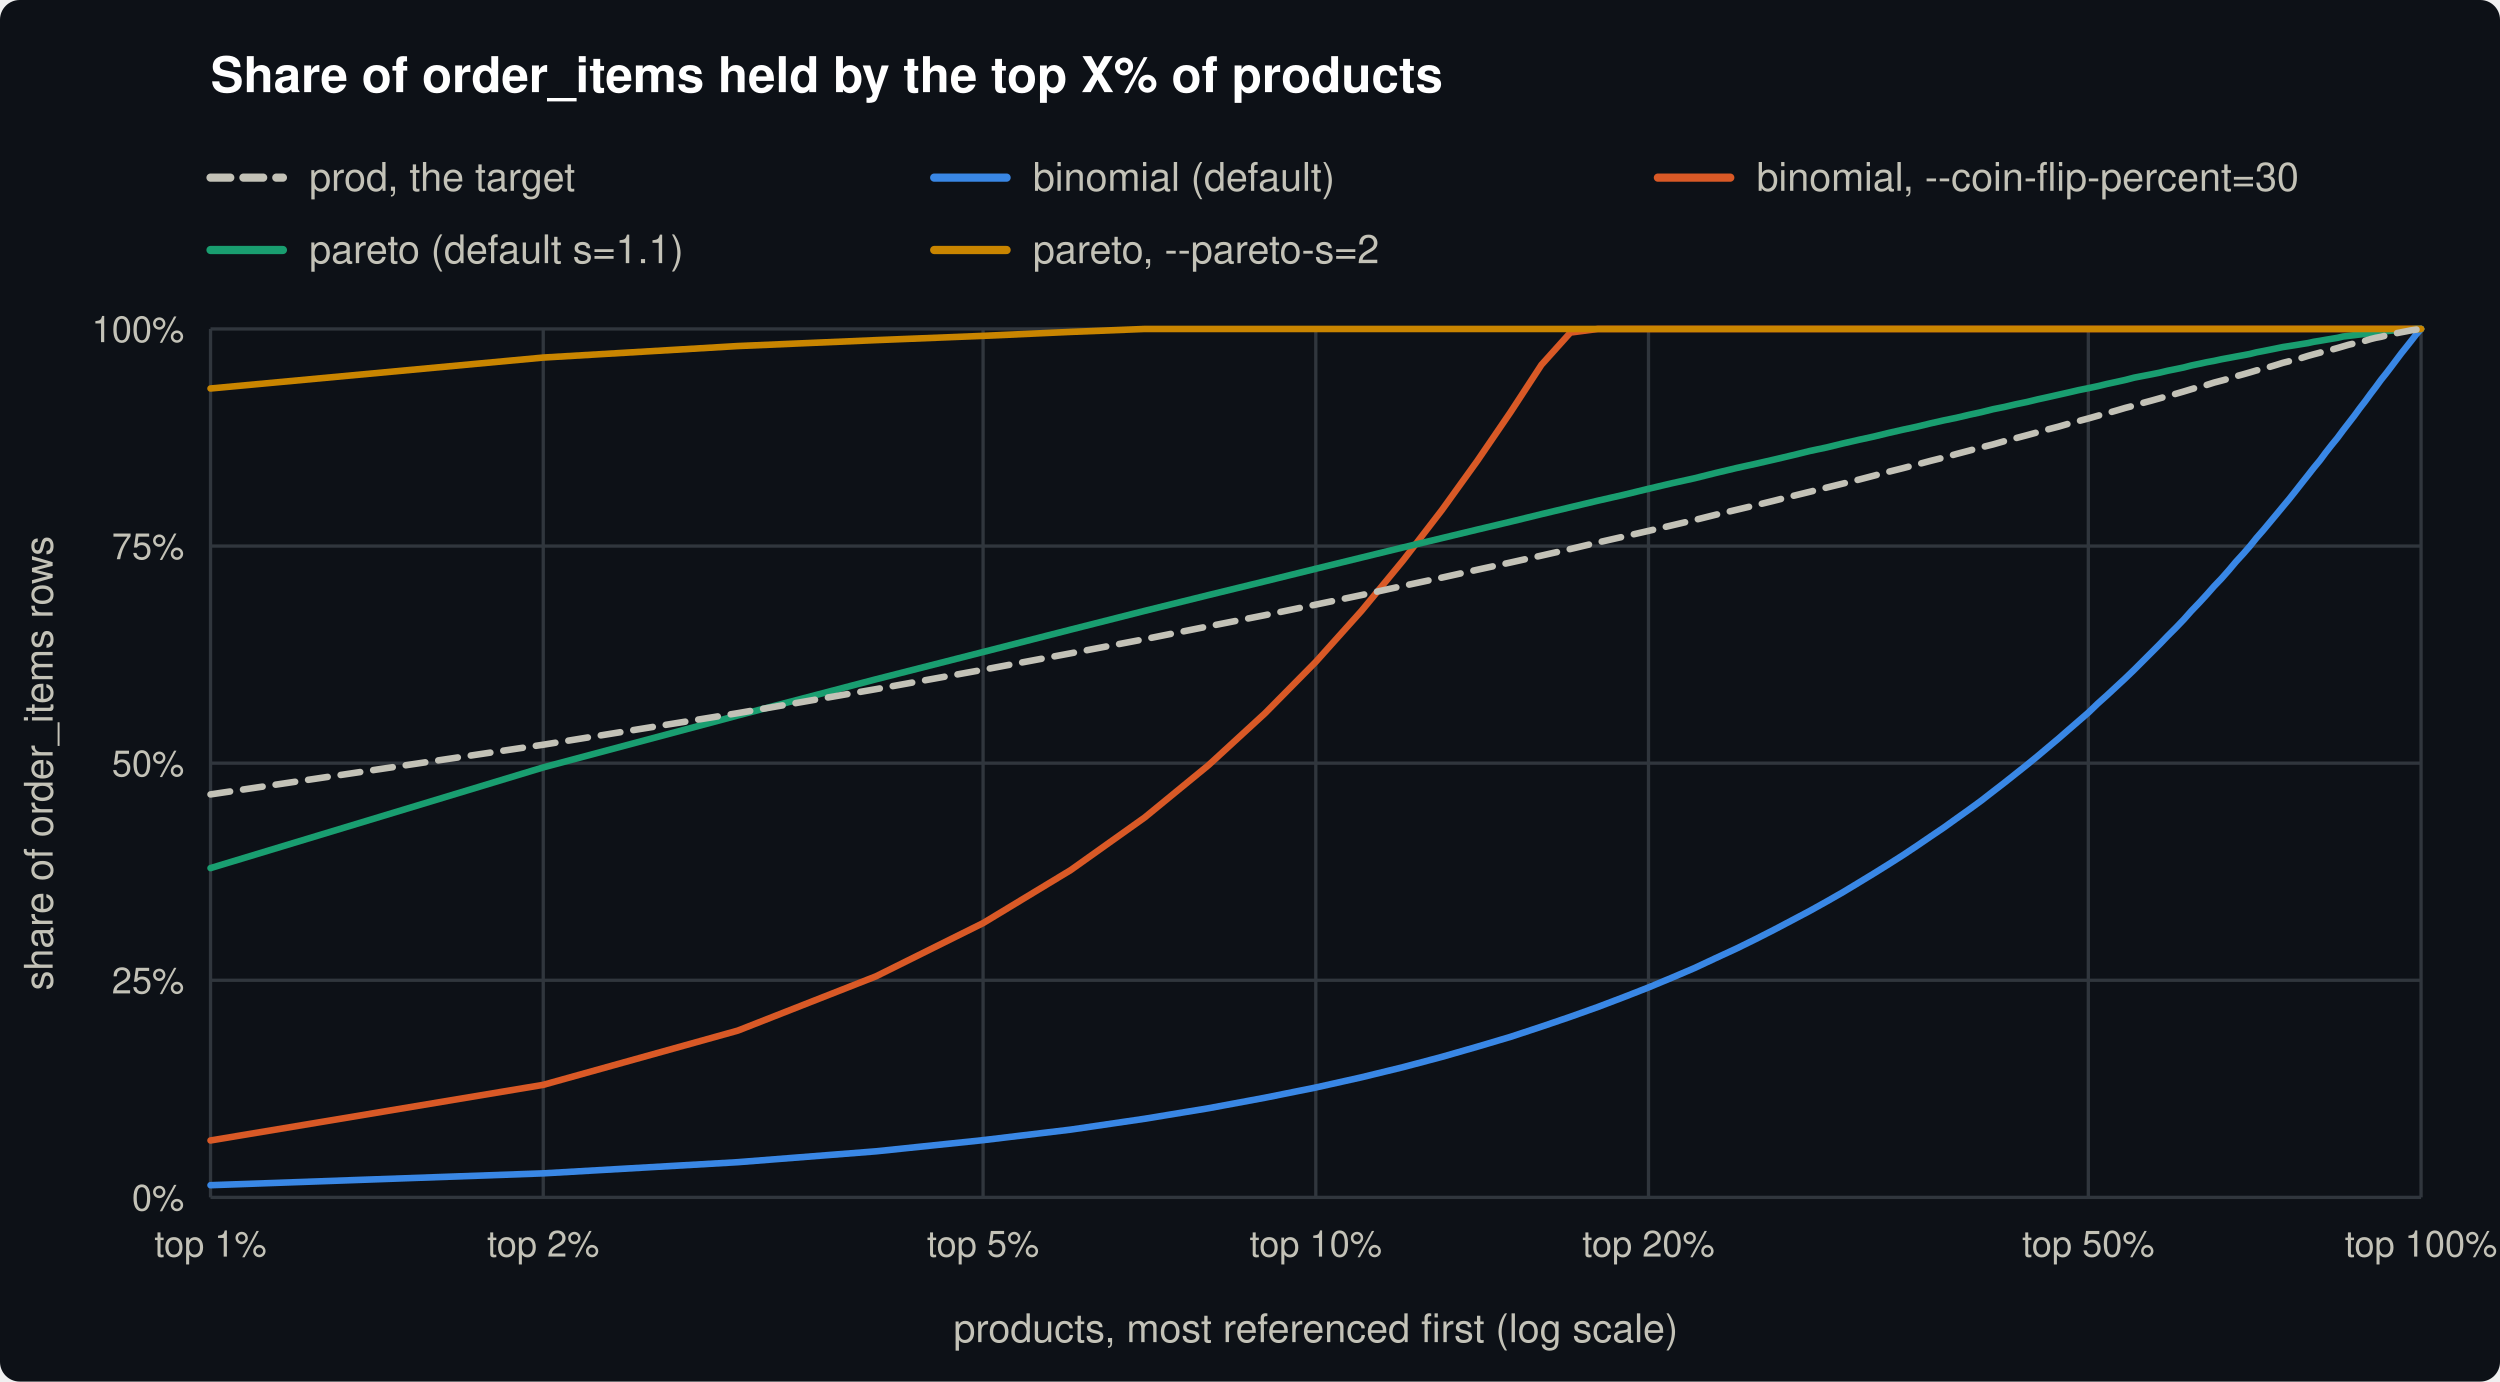
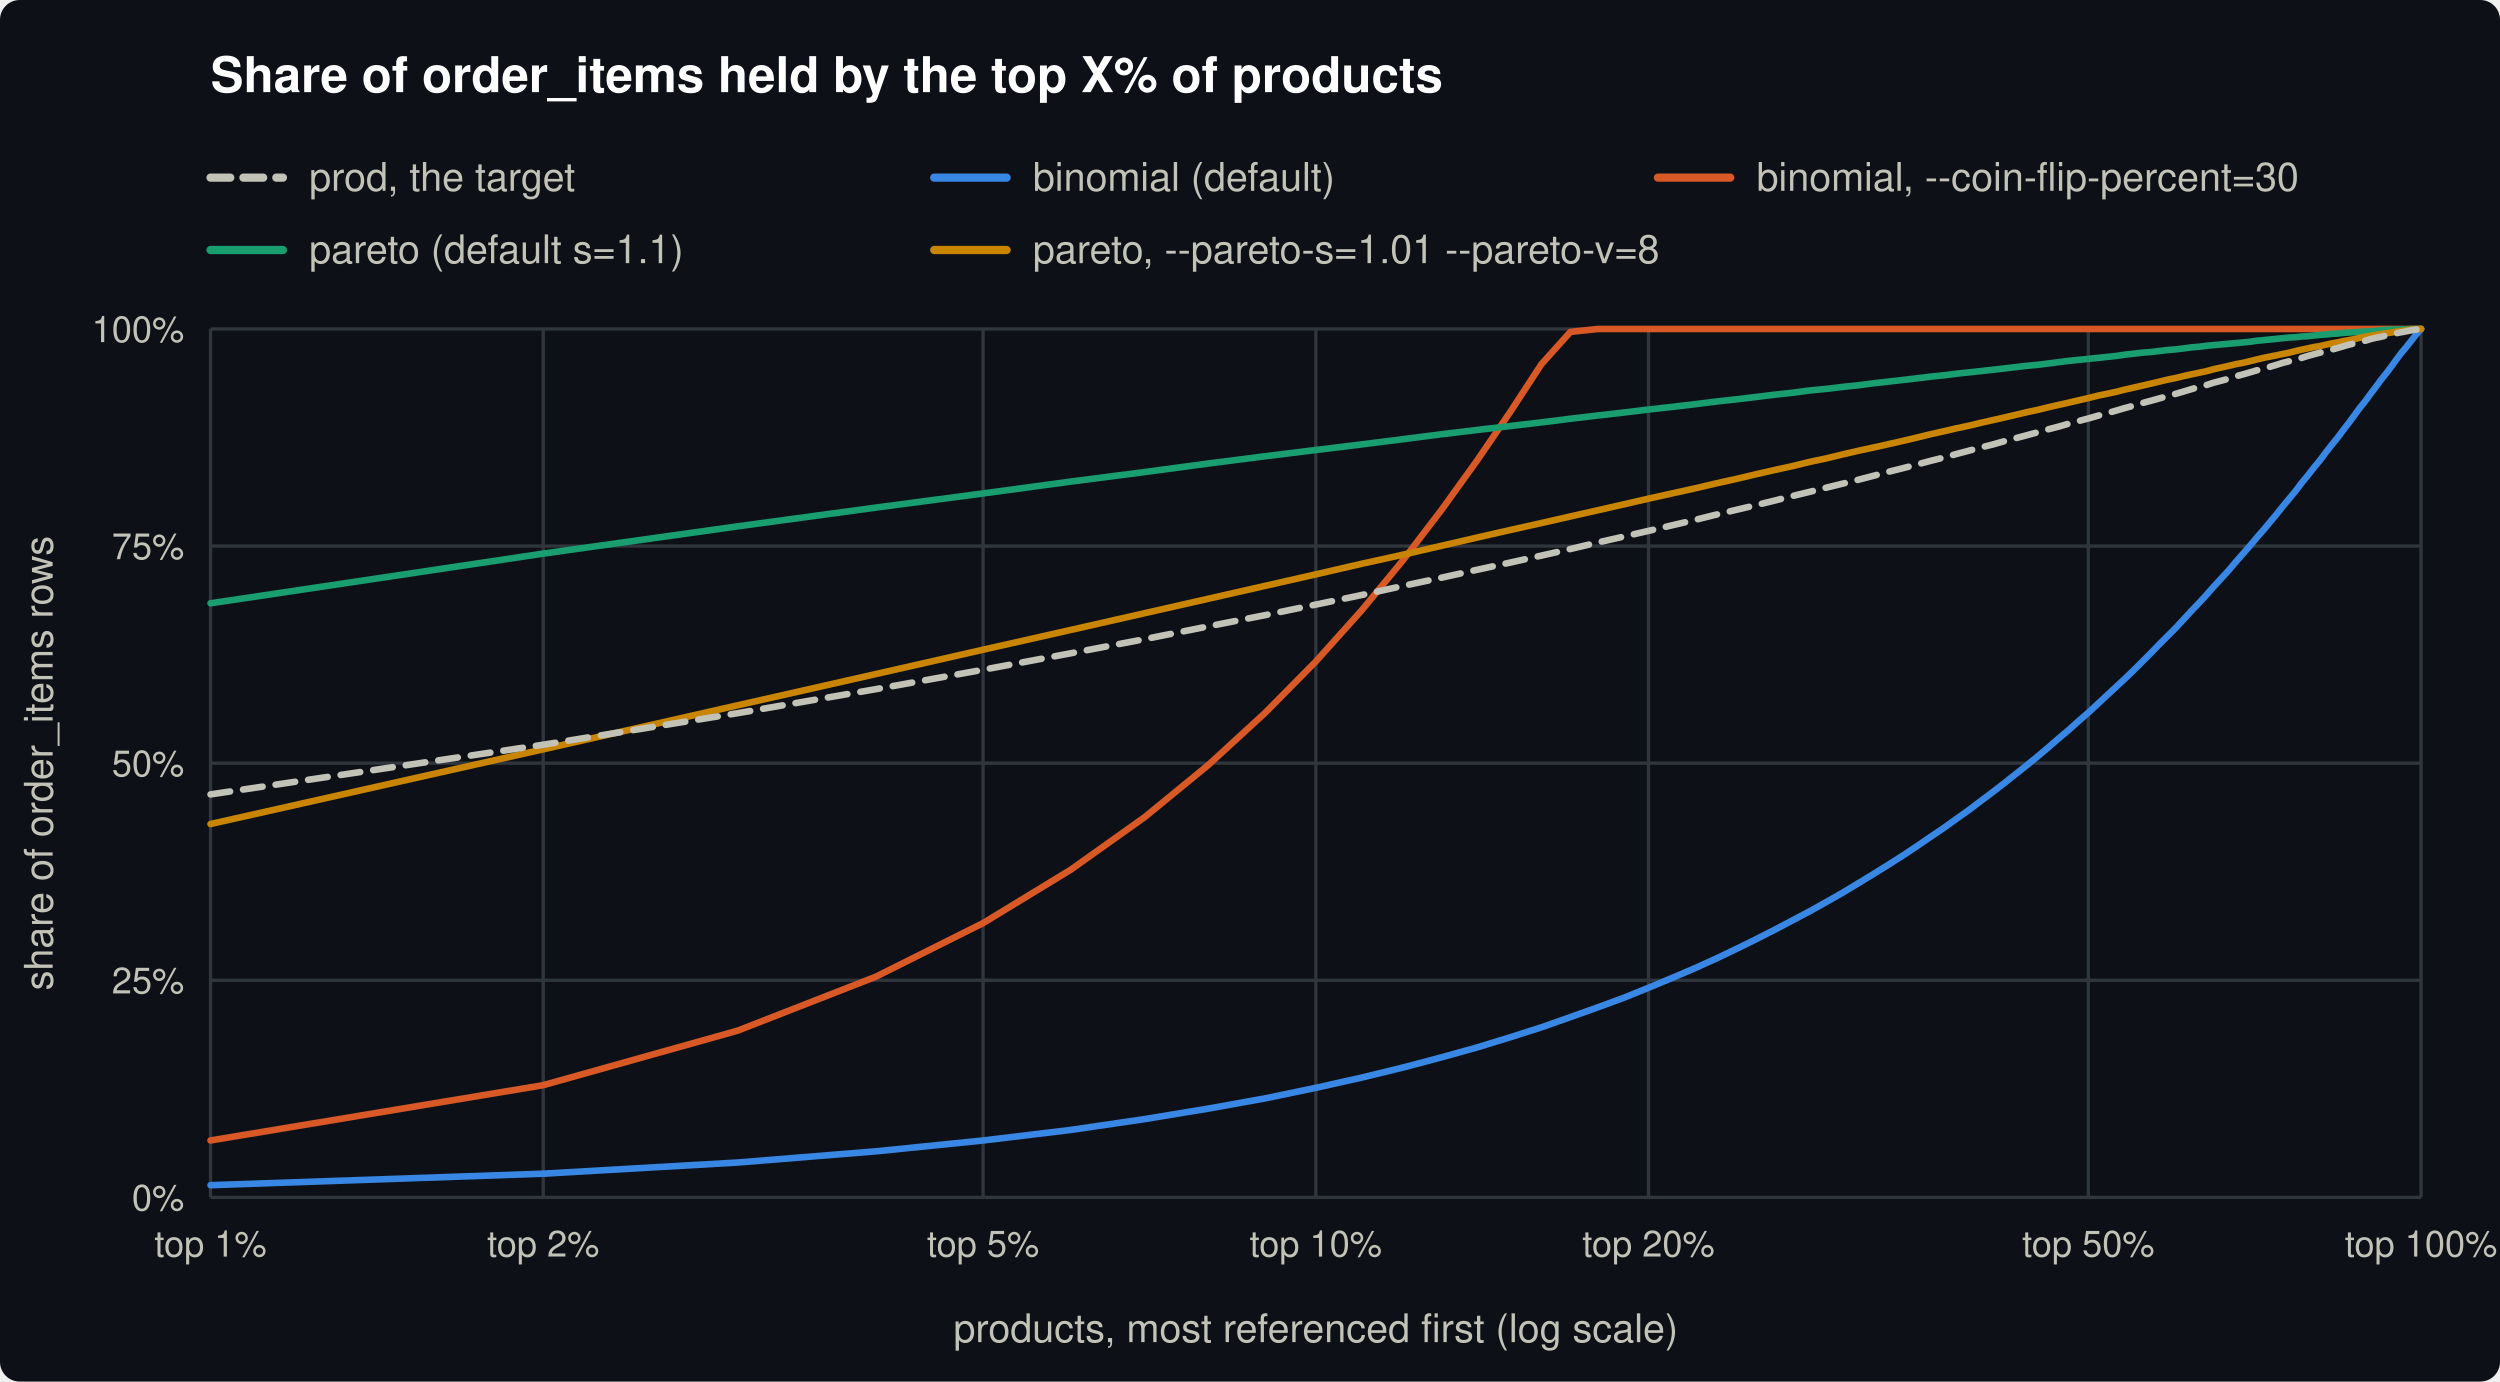
<svg xmlns="http://www.w3.org/2000/svg" viewBox="0 0 760 420" width="760" height="420" font-family="-apple-system, BlinkMacSystemFont, Segoe UI, Helvetica, Arial, sans-serif" role="img">
  <rect width="760" height="420" rx="6" fill="#0d1117" />
  <text x="64" y="28" font-size="15" font-weight="600" fill="#ffffff">Share of order_items held by the top X% of products</text>
  <line x1="64" y1="54" x2="86" y2="54" stroke="#c3c2b7" stroke-width="2.5" stroke-linecap="round" stroke-dasharray="6 4" />
  <text x="94" y="58" font-size="12" fill="#c3c2b7">prod, the target</text>
  <line x1="284" y1="54" x2="306" y2="54" stroke="#3987e5" stroke-width="2.5" stroke-linecap="round" />
  <text x="314" y="58" font-size="12" fill="#c3c2b7">binomial (default)</text>
  <line x1="504" y1="54" x2="526" y2="54" stroke="#d95926" stroke-width="2.5" stroke-linecap="round" />
  <text x="534" y="58" font-size="12" fill="#c3c2b7">binomial, --coin-flip-percent=30</text>
  <line x1="64" y1="76" x2="86" y2="76" stroke="#199e70" stroke-width="2.5" stroke-linecap="round" />
  <text x="94" y="80" font-size="12" fill="#c3c2b7">pareto (default s=1.1)</text>
  <line x1="284" y1="76" x2="306" y2="76" stroke="#c98500" stroke-width="2.5" stroke-linecap="round" />
-   <text x="314" y="80" font-size="12" fill="#c3c2b7">pareto, --pareto-s=2</text>
+   <text x="314" y="80" font-size="12" fill="#c3c2b7">pareto, --pareto-s=1.01 --pareto-v=8</text>
  <line x1="64" y1="364.0" x2="736" y2="364.0" stroke="#30363d" stroke-width="1" />
  <text x="56" y="368.0" font-size="11" text-anchor="end" fill="#c3c2b7">0%</text>
  <line x1="64" y1="298.0" x2="736" y2="298.0" stroke="#30363d" stroke-width="1" />
  <text x="56" y="302.0" font-size="11" text-anchor="end" fill="#c3c2b7">25%</text>
  <line x1="64" y1="232.0" x2="736" y2="232.0" stroke="#30363d" stroke-width="1" />
  <text x="56" y="236.0" font-size="11" text-anchor="end" fill="#c3c2b7">50%</text>
  <line x1="64" y1="166.0" x2="736" y2="166.0" stroke="#30363d" stroke-width="1" />
  <text x="56" y="170.0" font-size="11" text-anchor="end" fill="#c3c2b7">75%</text>
  <line x1="64" y1="100.0" x2="736" y2="100.0" stroke="#30363d" stroke-width="1" />
  <text x="56" y="104.0" font-size="11" text-anchor="end" fill="#c3c2b7">100%</text>
  <line x1="64.0" y1="100" x2="64.0" y2="364" stroke="#30363d" stroke-width="1" />
  <text x="64.0" y="382" font-size="11" text-anchor="middle" fill="#c3c2b7">top 1%</text>
  <line x1="165.146" y1="100" x2="165.146" y2="364" stroke="#30363d" stroke-width="1" />
  <text x="165.146" y="382" font-size="11" text-anchor="middle" fill="#c3c2b7">top 2%</text>
  <line x1="298.854" y1="100" x2="298.854" y2="364" stroke="#30363d" stroke-width="1" />
  <text x="298.854" y="382" font-size="11" text-anchor="middle" fill="#c3c2b7">top 5%</text>
  <line x1="400.0" y1="100" x2="400.0" y2="364" stroke="#30363d" stroke-width="1" />
  <text x="400.0" y="382" font-size="11" text-anchor="middle" fill="#c3c2b7">top 10%</text>
  <line x1="501.146" y1="100" x2="501.146" y2="364" stroke="#30363d" stroke-width="1" />
  <text x="501.146" y="382" font-size="11" text-anchor="middle" fill="#c3c2b7">top 20%</text>
  <line x1="634.854" y1="100" x2="634.854" y2="364" stroke="#30363d" stroke-width="1" />
  <text x="634.854" y="382" font-size="11" text-anchor="middle" fill="#c3c2b7">top 50%</text>
  <line x1="736.0" y1="100" x2="736.0" y2="364" stroke="#30363d" stroke-width="1" />
  <text x="736.0" y="382" font-size="11" text-anchor="middle" fill="#c3c2b7">top 100%</text>
  <text x="400.0" y="408" font-size="12" text-anchor="middle" fill="#c3c2b7">products, most referenced first (log scale)</text>
  <text transform="translate(16 232.0) rotate(-90)" font-size="12" text-anchor="middle" fill="#c3c2b7">share of order_items rows</text>
-   <polyline points="64.0,360.3 165.1,356.7 224.3,353.3 266.3,350.0 298.9,346.6 325.5,343.4 348.0,340.1 367.4,336.9 384.6,333.7 400.0,330.6 413.9,327.5 426.6,324.4 438.3,321.3 449.1,318.2 459.2,315.2 468.6,312.1 477.4,309.1 485.8,306.1 493.7,303.1 501.1,300.2 508.3,297.2 515.1,294.3 521.5,291.3 527.8,288.4 533.7,285.5 539.4,282.6 544.9,279.7 550.2,276.9 555.4,274.0 560.3,271.2 565.1,268.3 569.7,265.5 574.2,262.7 578.6,259.9 582.8,257.1 586.9,254.3 590.9,251.6 594.8,248.8 598.6,246.1 602.3,243.4 605.9,240.6 609.4,237.9 612.8,235.2 616.2,232.5 619.5,229.8 622.7,227.1 625.8,224.5 628.9,221.8 631.9,219.2 634.9,216.6 637.7,213.9 640.6,211.3 643.4,208.7 646.1,206.2 648.8,203.6 651.4,201.0 654.0,198.4 656.5,195.9 659.0,193.3 661.5,190.8 663.9,188.3 666.2,185.7 668.6,183.2 670.9,180.7 673.1,178.2 675.4,175.8 677.6,173.3 679.7,170.8 681.9,168.4 684.0,166.0 686.0,163.5 688.1,161.1 690.1,158.7 692.1,156.3 694.0,154.0 696.0,151.6 697.9,149.2 699.7,146.9 701.6,144.5 703.4,142.2 705.3,139.9 707.0,137.6 708.8,135.3 710.6,133.1 712.3,130.8 714.0,128.6 715.7,126.4 717.3,124.2 719.0,122.0 720.6,119.8 722.2,117.7 723.8,115.5 725.4,113.5 727.0,111.4 728.5,109.4 730.0,107.4 731.6,105.4 733.1,103.5 734.5,101.7 736.0,100.0" fill="none" stroke="#3987e5" stroke-width="2" stroke-linejoin="round" stroke-linecap="round" />
-   <polyline points="64.0,346.7 165.1,329.8 224.3,313.3 266.3,296.8 298.9,280.6 325.5,264.5 348.0,248.5 367.4,232.6 384.6,216.8 400.0,201.2 413.9,185.7 426.6,170.3 438.3,155.1 449.1,140.1 459.2,125.3 468.6,110.9 477.4,101.1 485.8,100.0 493.7,100.0 501.1,100.0 508.3,100.0 515.1,100.0 521.5,100.0 527.8,100.0 533.7,100.0 539.4,100.0 544.9,100.0 550.2,100.0 555.4,100.0 560.3,100.0 565.1,100.0 569.7,100.0 574.2,100.0 578.6,100.0 582.8,100.0 586.9,100.0 590.9,100.0 594.8,100.0 598.6,100.0 602.3,100.0 605.9,100.0 609.4,100.0 612.8,100.0 616.2,100.0 619.5,100.0 622.7,100.0 625.8,100.0 628.9,100.0 631.9,100.0 634.9,100.0 637.7,100.0 640.6,100.0 643.4,100.0 646.1,100.0 648.8,100.0 651.4,100.0 654.0,100.0 656.5,100.0 659.0,100.0 661.5,100.0 663.9,100.0 666.2,100.0 668.6,100.0 670.9,100.0 673.1,100.0 675.4,100.0 677.6,100.0 679.7,100.0 681.9,100.0 684.0,100.0 686.0,100.0 688.1,100.0 690.1,100.0 692.1,100.0 694.0,100.0 696.0,100.0 697.9,100.0 699.7,100.0 701.6,100.0 703.4,100.0 705.3,100.0 707.0,100.0 708.8,100.0 710.6,100.0 712.3,100.0 714.0,100.0 715.7,100.0 717.3,100.0 719.0,100.0 720.6,100.0 722.2,100.0 723.8,100.0 725.4,100.0 727.0,100.0 728.5,100.0 730.0,100.0 731.6,100.0 733.1,100.0 734.5,100.0 736.0,100.0" fill="none" stroke="#d95926" stroke-width="2" stroke-linejoin="round" stroke-linecap="round" />
-   <polyline points="64.0,263.9 165.1,233.3 224.3,217.5 266.3,206.5 298.9,198.2 325.5,191.4 348.0,185.7 367.4,180.9 384.6,176.7 400.0,172.9 413.9,169.5 426.6,166.4 438.3,163.6 449.1,161.0 459.2,158.6 468.6,156.3 477.4,154.2 485.8,152.2 493.7,150.4 501.1,148.6 508.3,146.9 515.1,145.4 521.5,143.8 527.8,142.3 533.7,141.0 539.4,139.7 544.9,138.4 550.2,137.1 555.4,136.0 560.3,134.8 565.1,133.7 569.7,132.7 574.2,131.6 578.6,130.6 582.8,129.7 586.9,128.7 590.9,127.8 594.8,127.0 598.6,126.1 602.3,125.3 605.9,124.4 609.4,123.7 612.8,122.9 616.2,122.2 619.5,121.4 622.7,120.7 625.8,120.0 628.9,119.3 631.9,118.6 634.9,118.0 637.7,117.4 640.6,116.7 643.4,116.1 646.1,115.5 648.8,114.8 651.4,114.3 654.0,113.8 656.5,113.3 659.0,112.7 661.5,112.2 663.9,111.7 666.2,111.1 668.6,110.6 670.9,110.1 673.1,109.7 675.4,109.2 677.6,108.8 679.7,108.4 681.9,108.0 684.0,107.6 686.0,107.1 688.1,106.7 690.1,106.3 692.1,105.9 694.0,105.5 696.0,105.2 697.9,104.9 699.7,104.6 701.6,104.3 703.4,103.9 705.3,103.6 707.0,103.3 708.8,103.0 710.6,102.7 712.3,102.3 714.0,102.1 715.7,101.9 717.3,101.7 719.0,101.5 720.6,101.3 722.2,101.1 723.8,100.9 725.4,100.7 727.0,100.5 728.5,100.4 730.0,100.3 731.6,100.2 733.1,100.1 734.5,100.0 736.0,100.0" fill="none" stroke="#199e70" stroke-width="2" stroke-linejoin="round" stroke-linecap="round" />
-   <polyline points="64.0,118.1 165.1,108.7 224.3,105.2 266.3,103.4 298.9,102.1 325.5,100.9 348.0,100.0 367.4,100.0 384.6,100.0 400.0,100.0 413.9,100.0 426.6,100.0 438.3,100.0 449.1,100.0 459.2,100.0 468.6,100.0 477.4,100.0 485.8,100.0 493.7,100.0 501.1,100.0 508.3,100.0 515.1,100.0 521.5,100.0 527.8,100.0 533.7,100.0 539.4,100.0 544.9,100.0 550.2,100.0 555.4,100.0 560.3,100.0 565.1,100.0 569.7,100.0 574.2,100.0 578.6,100.0 582.8,100.0 586.9,100.0 590.9,100.0 594.8,100.0 598.6,100.0 602.3,100.0 605.9,100.0 609.4,100.0 612.8,100.0 616.2,100.0 619.5,100.0 622.7,100.0 625.8,100.0 628.9,100.0 631.9,100.0 634.9,100.0 637.7,100.0 640.6,100.0 643.4,100.0 646.1,100.0 648.8,100.0 651.4,100.0 654.0,100.0 656.5,100.0 659.0,100.0 661.5,100.0 663.9,100.0 666.2,100.0 668.6,100.0 670.9,100.0 673.1,100.0 675.4,100.0 677.6,100.0 679.7,100.0 681.9,100.0 684.0,100.0 686.0,100.0 688.1,100.0 690.1,100.0 692.1,100.0 694.0,100.0 696.0,100.0 697.9,100.0 699.7,100.0 701.6,100.0 703.4,100.0 705.3,100.0 707.0,100.0 708.8,100.0 710.6,100.0 712.3,100.0 714.0,100.0 715.7,100.0 717.3,100.0 719.0,100.0 720.6,100.0 722.2,100.0 723.8,100.0 725.4,100.0 727.0,100.0 728.5,100.0 730.0,100.0 731.6,100.0 733.1,100.0 734.5,100.0 736.0,100.0" fill="none" stroke="#c98500" stroke-width="2" stroke-linejoin="round" stroke-linecap="round" />
+   <polyline points="64.0,360.3 165.1,356.8 224.3,353.4 266.3,350.0 298.9,346.7 325.5,343.5 348.0,340.2 367.4,337.0 384.6,333.9 400.0,330.7 413.9,327.6 426.6,324.5 438.3,321.4 449.1,318.4 459.2,315.3 468.6,312.3 477.4,309.2 485.8,306.2 493.7,303.3 501.1,300.3 508.3,297.3 515.1,294.4 521.5,291.5 527.8,288.5 533.7,285.6 539.4,282.7 544.9,279.8 550.2,277.0 555.4,274.1 560.3,271.3 565.1,268.4 569.7,265.6 574.2,262.8 578.6,260.0 582.8,257.2 586.9,254.4 590.9,251.7 594.8,248.9 598.6,246.2 602.3,243.4 605.9,240.7 609.4,238.0 612.8,235.3 616.2,232.6 619.5,229.9 622.7,227.2 625.8,224.5 628.9,221.9 631.9,219.2 634.9,216.6 637.7,214.0 640.6,211.3 643.4,208.7 646.1,206.2 648.8,203.6 651.4,201.0 654.0,198.4 656.5,195.8 659.0,193.3 661.5,190.8 663.9,188.2 666.2,185.7 668.6,183.2 670.9,180.7 673.1,178.2 675.4,175.7 677.6,173.3 679.7,170.8 681.9,168.3 684.0,165.9 686.0,163.5 688.1,161.1 690.1,158.7 692.1,156.3 694.0,153.9 696.0,151.5 697.9,149.2 699.7,146.8 701.6,144.5 703.4,142.2 705.3,139.9 707.0,137.6 708.8,135.3 710.6,133.1 712.3,130.8 714.0,128.6 715.7,126.3 717.3,124.1 719.0,122.0 720.6,119.8 722.2,117.7 723.8,115.5 725.4,113.5 727.0,111.4 728.5,109.3 730.0,107.3 731.6,105.4 733.1,103.5 734.5,101.7 736.0,100.0" fill="none" stroke="#3987e5" stroke-width="2" stroke-linejoin="round" stroke-linecap="round" />
+   <polyline points="64.0,346.7 165.1,329.9 224.3,313.3 266.3,296.9 298.9,280.6 325.5,264.4 348.0,248.4 367.4,232.5 384.6,216.7 400.0,201.1 413.9,185.6 426.6,170.2 438.3,154.9 449.1,139.9 459.2,125.1 468.6,110.7 477.4,100.9 485.8,100.0 493.7,100.0 501.1,100.0 508.3,100.0 515.1,100.0 521.5,100.0 527.8,100.0 533.7,100.0 539.4,100.0 544.9,100.0 550.2,100.0 555.4,100.0 560.3,100.0 565.1,100.0 569.7,100.0 574.2,100.0 578.6,100.0 582.8,100.0 586.9,100.0 590.9,100.0 594.8,100.0 598.6,100.0 602.3,100.0 605.9,100.0 609.4,100.0 612.8,100.0 616.2,100.0 619.5,100.0 622.7,100.0 625.8,100.0 628.9,100.0 631.9,100.0 634.9,100.0 637.7,100.0 640.6,100.0 643.4,100.0 646.1,100.0 648.8,100.0 651.4,100.0 654.0,100.0 656.5,100.0 659.0,100.0 661.5,100.0 663.9,100.0 666.2,100.0 668.6,100.0 670.9,100.0 673.1,100.0 675.4,100.0 677.6,100.0 679.7,100.0 681.9,100.0 684.0,100.0 686.0,100.0 688.1,100.0 690.1,100.0 692.1,100.0 694.0,100.0 696.0,100.0 697.9,100.0 699.7,100.0 701.6,100.0 703.4,100.0 705.3,100.0 707.0,100.0 708.8,100.0 710.6,100.0 712.3,100.0 714.0,100.0 715.7,100.0 717.3,100.0 719.0,100.0 720.6,100.0 722.2,100.0 723.8,100.0 725.4,100.0 727.0,100.0 728.5,100.0 730.0,100.0 731.6,100.0 733.1,100.0 734.5,100.0 736.0,100.0" fill="none" stroke="#d95926" stroke-width="2" stroke-linejoin="round" stroke-linecap="round" />
+   <polyline points="64.0,183.4 165.1,168.3 224.3,160.0 266.3,154.3 298.9,150.0 325.5,146.4 348.0,143.5 367.4,140.9 384.6,138.7 400.0,136.8 413.9,135.1 426.6,133.5 438.3,132.0 449.1,130.7 459.2,129.5 468.6,128.4 477.4,127.3 485.8,126.3 493.7,125.4 501.1,124.5 508.3,123.7 515.1,122.9 521.5,122.1 527.8,121.4 533.7,120.7 539.4,120.0 544.9,119.4 550.2,118.7 555.4,118.2 560.3,117.6 565.1,117.1 569.7,116.5 574.2,116.0 578.6,115.5 582.8,115.0 586.9,114.5 590.9,114.1 594.8,113.6 598.6,113.2 602.3,112.8 605.9,112.4 609.4,112.0 612.8,111.6 616.2,111.2 619.5,110.9 622.7,110.5 625.8,110.1 628.9,109.7 631.9,109.4 634.9,109.1 637.7,108.8 640.6,108.5 643.4,108.2 646.1,107.8 648.8,107.5 651.4,107.2 654.0,107.0 656.5,106.7 659.0,106.4 661.5,106.2 663.9,105.9 666.2,105.6 668.6,105.4 670.9,105.1 673.1,104.9 675.4,104.7 677.6,104.5 679.7,104.3 681.9,104.1 684.0,103.9 686.0,103.6 688.1,103.4 690.1,103.2 692.1,103.0 694.0,102.8 696.0,102.6 697.9,102.5 699.7,102.3 701.6,102.2 703.4,102.0 705.3,101.8 707.0,101.7 708.8,101.5 710.6,101.4 712.3,101.2 714.0,101.1 715.7,101.0 717.3,100.9 719.0,100.8 720.6,100.7 722.2,100.6 723.8,100.4 725.4,100.3 727.0,100.2 728.5,100.2 730.0,100.1 731.6,100.1 733.1,100.0 734.5,100.0 736.0,100.0" fill="none" stroke="#199e70" stroke-width="2" stroke-linejoin="round" stroke-linecap="round" />
+   <polyline points="64.0,250.5 165.1,227.8 224.3,214.4 266.3,204.9 298.9,197.5 325.5,191.5 348.0,186.4 367.4,182.0 384.6,178.1 400.0,174.6 413.9,171.4 426.6,168.6 438.3,165.9 449.1,163.4 459.2,161.1 468.6,159.0 477.4,157.0 485.8,155.1 493.7,153.3 501.1,151.6 508.3,150.0 515.1,148.5 521.5,147.0 527.8,145.6 533.7,144.2 539.4,142.9 544.9,141.7 550.2,140.4 555.4,139.3 560.3,138.1 565.1,137.0 569.7,136.0 574.2,135.0 578.6,134.0 582.8,133.0 586.9,132.0 590.9,131.1 594.8,130.2 598.6,129.4 602.3,128.5 605.9,127.7 609.4,126.9 612.8,126.1 616.2,125.3 619.5,124.6 622.7,123.8 625.8,123.1 628.9,122.4 631.9,121.7 634.9,121.0 637.7,120.3 640.6,119.7 643.4,119.1 646.1,118.4 648.8,117.8 651.4,117.2 654.0,116.6 656.5,116.0 659.0,115.4 661.5,114.9 663.9,114.3 666.2,113.8 668.6,113.3 670.9,112.8 673.1,112.2 675.4,111.7 677.6,111.2 679.7,110.7 681.9,110.3 684.0,109.8 686.0,109.3 688.1,108.8 690.1,108.4 692.1,108.0 694.0,107.6 696.0,107.2 697.9,106.7 699.7,106.3 701.6,105.9 703.4,105.5 705.3,105.2 707.0,104.8 708.8,104.4 710.6,104.1 712.3,103.7 714.0,103.4 715.7,103.1 717.3,102.7 719.0,102.4 720.6,102.1 722.2,101.8 723.8,101.6 725.4,101.3 727.0,101.1 728.5,100.8 730.0,100.6 731.6,100.4 733.1,100.2 734.5,100.1 736.0,100.0" fill="none" stroke="#c98500" stroke-width="2" stroke-linejoin="round" stroke-linecap="round" />
  <polyline points="64.0,241.5 165.1,226.4 224.3,216.8 266.3,209.5 298.9,203.6 325.5,198.6 348.0,194.3 367.4,190.4 384.6,187.0 400.0,183.8 413.9,180.9 426.6,178.1 438.3,175.6 449.1,173.2 459.2,171.0 468.6,168.9 477.4,166.9 485.8,164.9 493.7,163.1 501.1,161.4 508.3,159.7 515.1,158.1 521.5,156.5 527.8,155.0 533.7,153.6 539.4,152.2 544.9,150.8 550.2,149.5 555.4,148.2 560.3,147.0 565.1,145.8 569.7,144.6 574.2,143.4 578.6,142.3 582.8,141.2 586.9,140.1 590.9,139.1 594.8,138.0 598.6,137.0 602.3,136.0 605.9,135.1 609.4,134.1 612.8,133.2 616.2,132.3 619.5,131.4 622.7,130.5 625.8,129.7 628.9,128.8 631.9,128.0 634.9,127.2 637.7,126.4 640.6,125.6 643.4,124.8 646.1,124.0 648.8,123.3 651.4,122.5 654.0,121.8 656.5,121.1 659.0,120.4 661.5,119.7 663.9,119.0 666.2,118.3 668.6,117.6 670.9,117.0 673.1,116.3 675.4,115.7 677.6,115.1 679.7,114.4 681.9,113.8 684.0,113.2 686.0,112.6 688.1,112.1 690.1,111.5 692.1,110.9 694.0,110.3 696.0,109.8 697.9,109.3 699.7,108.8 701.6,108.2 703.4,107.7 705.3,107.2 707.0,106.7 708.8,106.3 710.6,105.8 712.3,105.3 714.0,104.8 715.7,104.4 717.3,104.0 719.0,103.6 720.6,103.1 722.2,102.7 723.8,102.4 725.4,102.0 727.0,101.6 728.5,101.3 730.0,101.0 731.6,100.7 733.1,100.4 734.5,100.2 736.0,100.0" fill="none" stroke="#c3c2b7" stroke-width="2" stroke-linejoin="round" stroke-linecap="round" stroke-dasharray="6 4" />
</svg>
